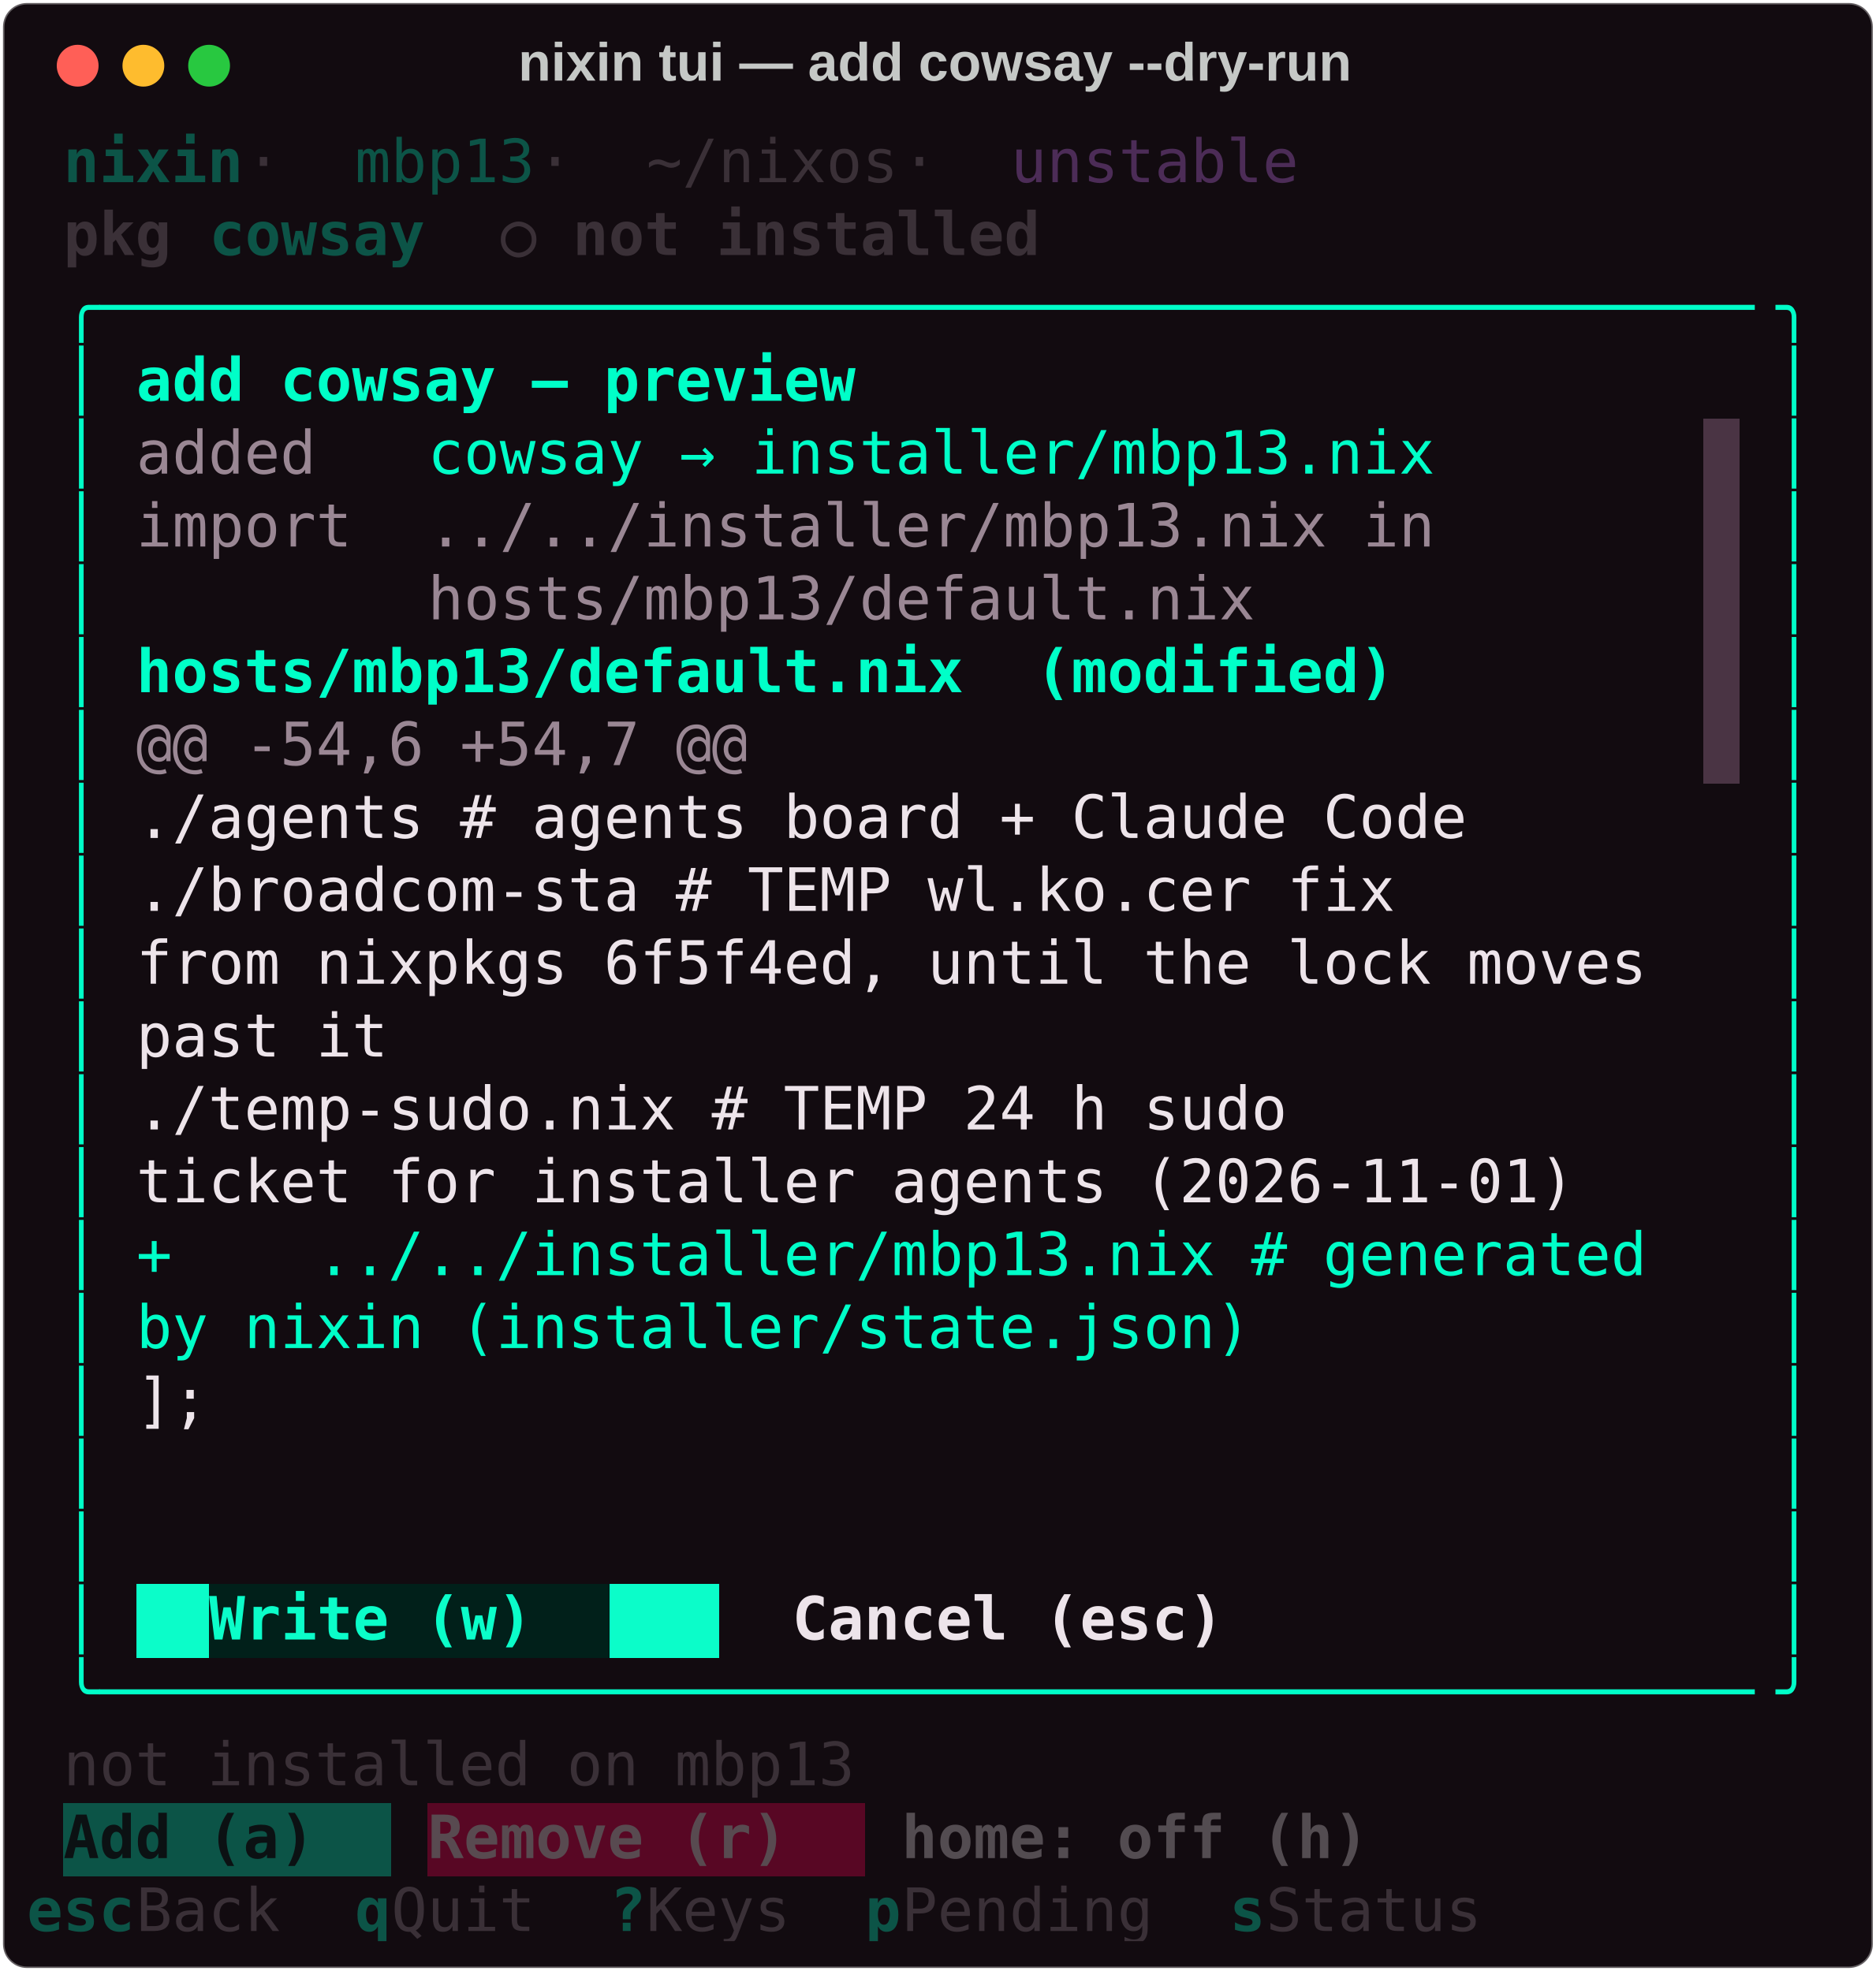
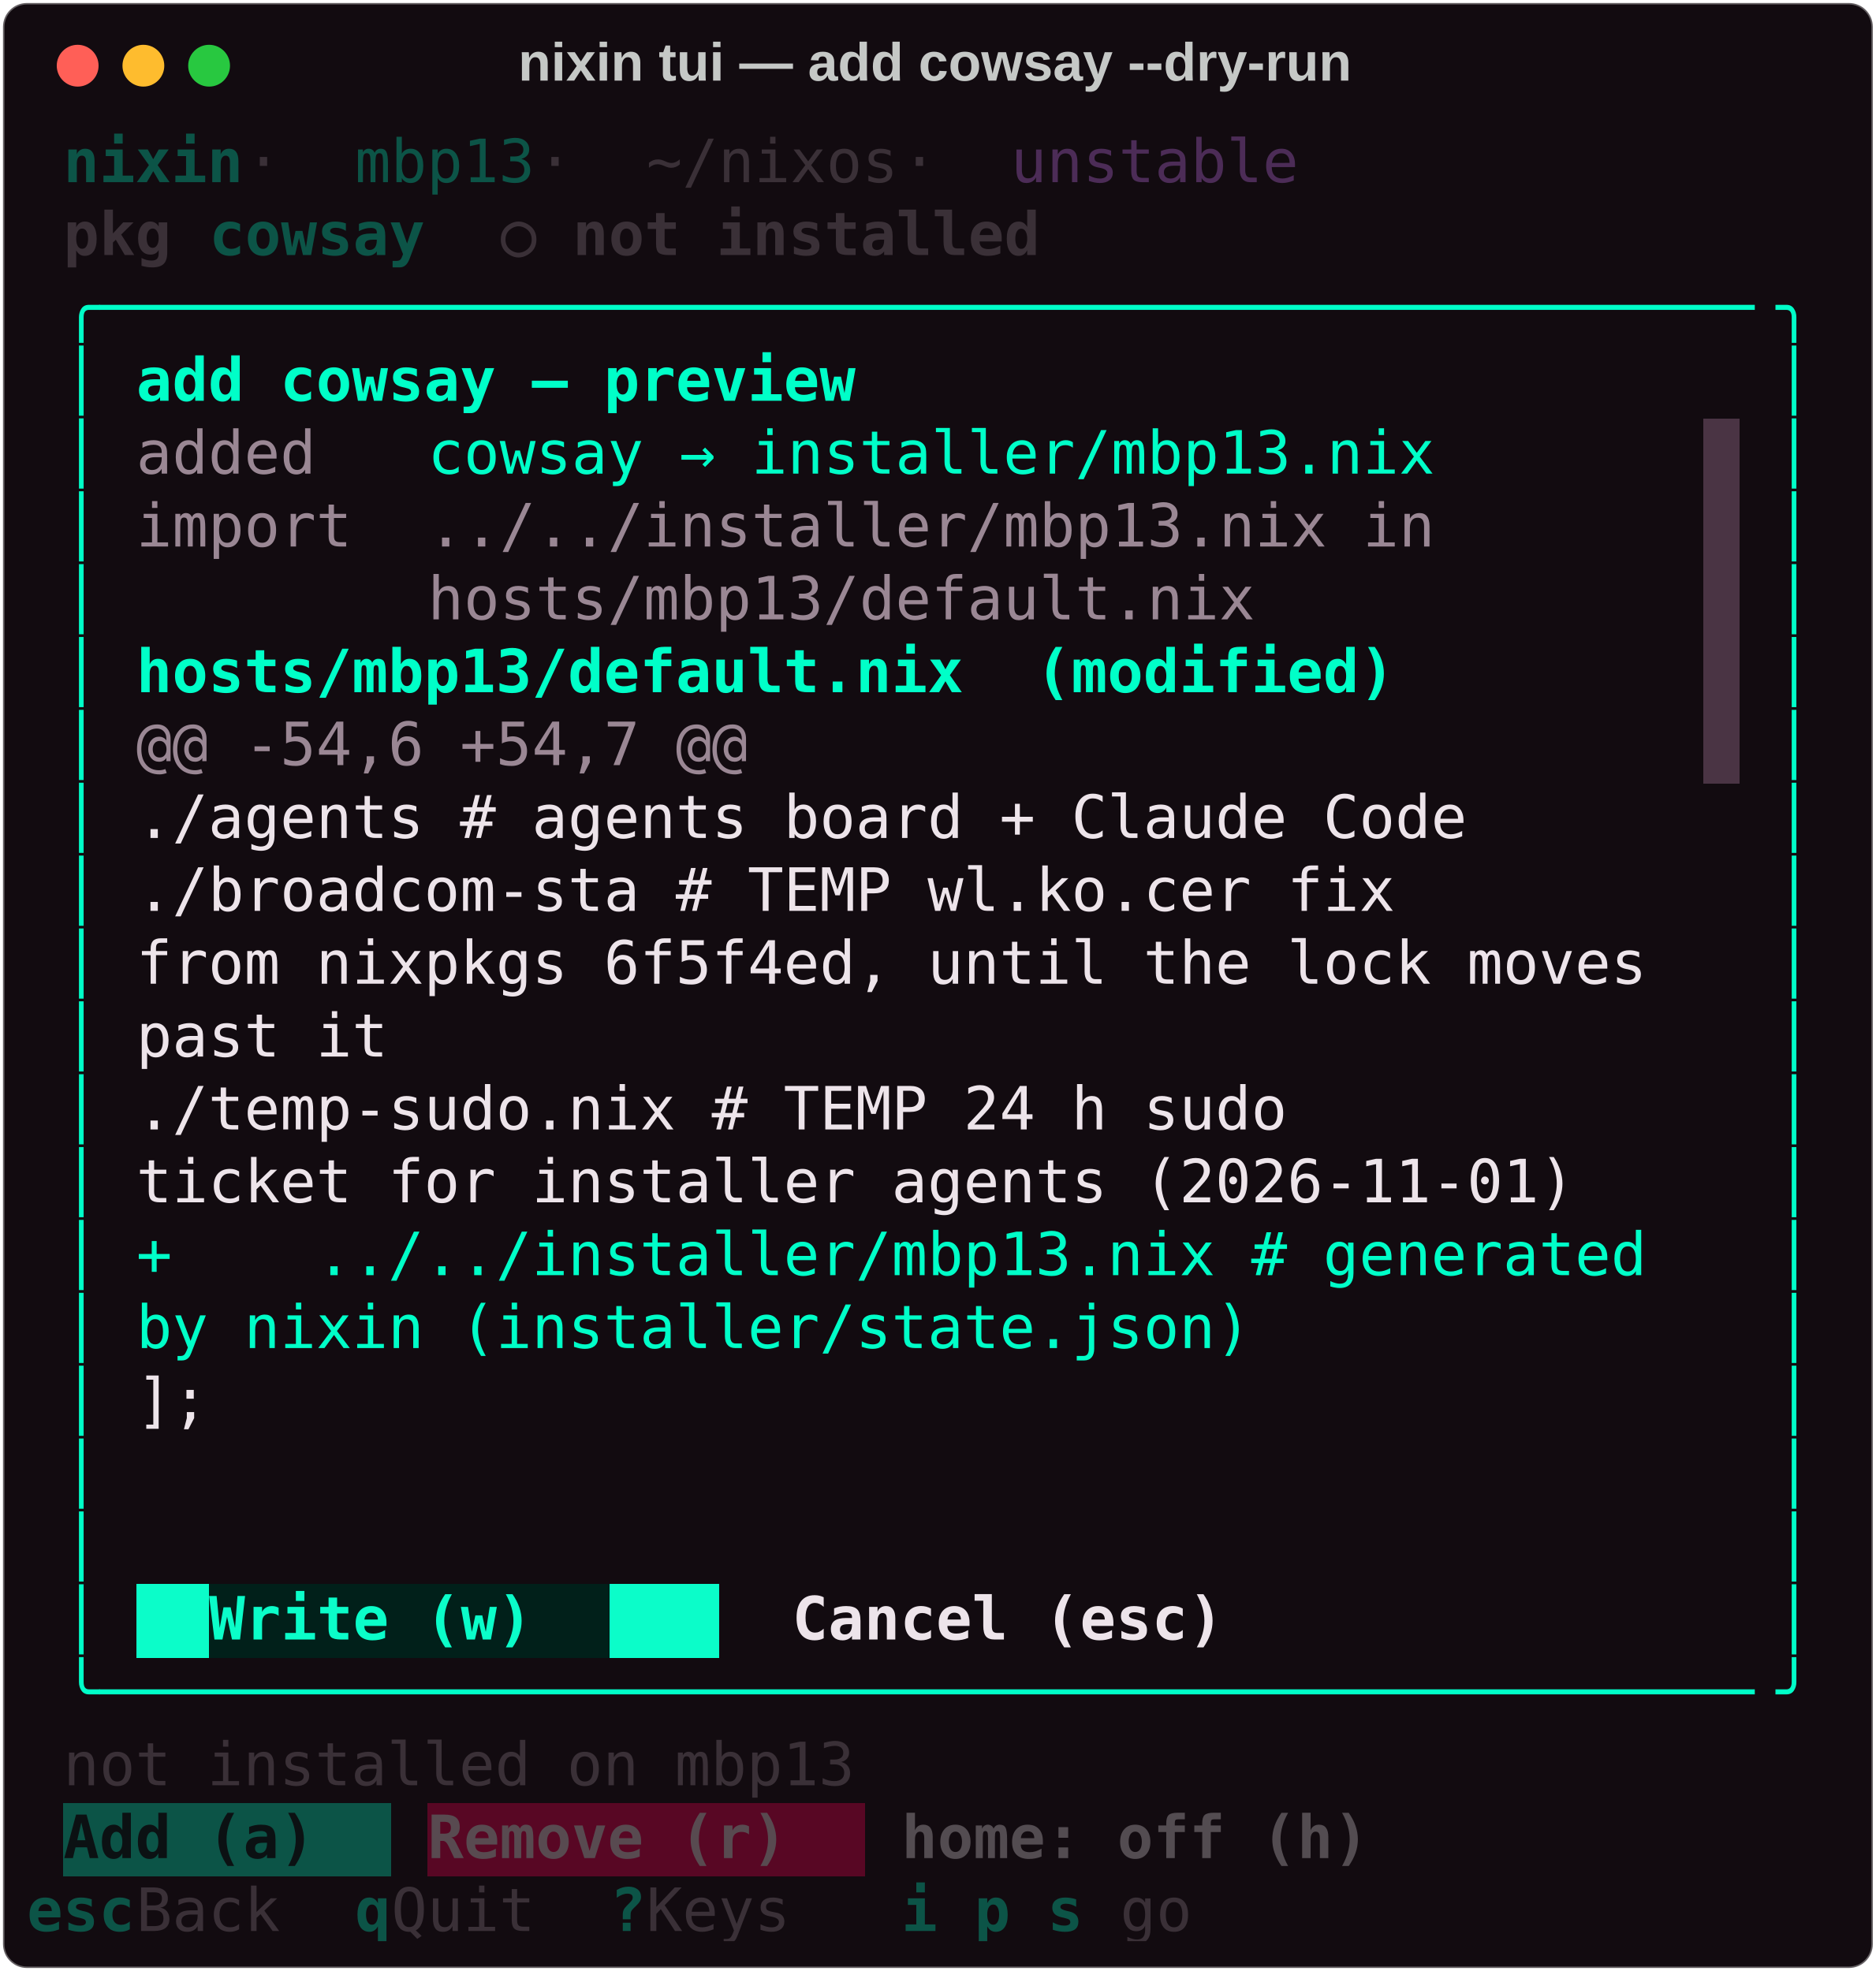
<svg xmlns="http://www.w3.org/2000/svg" class="rich-terminal" viewBox="0 0 628 660.0">
  <style>

    @font-face {
        font-family: "Fira Code";
        src: local("FiraCode-Regular"),
                url("https://cdnjs.cloudflare.com/ajax/libs/firacode/6.2.0/woff2/FiraCode-Regular.woff2") format("woff2"),
                url("https://cdnjs.cloudflare.com/ajax/libs/firacode/6.2.0/woff/FiraCode-Regular.woff") format("woff");
        font-style: normal;
        font-weight: 400;
    }
    @font-face {
        font-family: "Fira Code";
        src: local("FiraCode-Bold"),
                url("https://cdnjs.cloudflare.com/ajax/libs/firacode/6.2.0/woff2/FiraCode-Bold.woff2") format("woff2"),
                url("https://cdnjs.cloudflare.com/ajax/libs/firacode/6.2.0/woff/FiraCode-Bold.woff") format("woff");
        font-style: bold;
        font-weight: 700;
    }

-     .terminal-1156190942-matrix {
+     .terminal-2831671004-matrix {
        font-family: Fira Code, monospace;
        font-size: 20px;
        line-height: 24.4px;
        font-variant-east-asian: full-width;
    }

-     .terminal-1156190942-title {
+     .terminal-2831671004-title {
        font-size: 18px;
        font-weight: bold;
        font-family: arial;
    }

-     .terminal-1156190942-r1 { fill: #ede4ea }
- .terminal-1156190942-r2 { fill: #0c5447;font-weight: bold }
- .terminal-1156190942-r3 { fill: #3a3037 }
- .terminal-1156190942-r4 { fill: #0c5447 }
- .terminal-1156190942-r5 { fill: #4c2c57 }
- .terminal-1156190942-r6 { fill: #c5c8c6 }
- .terminal-1156190942-r7 { fill: #3a3037;font-weight: bold }
- .terminal-1156190942-r8 { fill: #534c51;font-weight: bold }
- .terminal-1156190942-r9 { fill: #00ffc8 }
- .terminal-1156190942-r10 { fill: #00ffc8;font-weight: bold }
- .terminal-1156190942-r11 { fill: #9a8794 }
- .terminal-1156190942-r12 { fill: #120b10 }
- .terminal-1156190942-r13 { fill: #0bfdc9;font-weight: bold }
- .terminal-1156190942-r14 { fill: #ede4ea;font-weight: bold }
- .terminal-1156190942-r15 { fill: #0c1113;font-weight: bold }
- .terminal-1156190942-r16 { fill: #584a50;font-weight: bold }
+     .terminal-2831671004-r1 { fill: #ede4ea }
+ .terminal-2831671004-r2 { fill: #0c5447;font-weight: bold }
+ .terminal-2831671004-r3 { fill: #3a3037 }
+ .terminal-2831671004-r4 { fill: #0c5447 }
+ .terminal-2831671004-r5 { fill: #4c2c57 }
+ .terminal-2831671004-r6 { fill: #c5c8c6 }
+ .terminal-2831671004-r7 { fill: #3a3037;font-weight: bold }
+ .terminal-2831671004-r8 { fill: #534c51;font-weight: bold }
+ .terminal-2831671004-r9 { fill: #00ffc8 }
+ .terminal-2831671004-r10 { fill: #00ffc8;font-weight: bold }
+ .terminal-2831671004-r11 { fill: #9a8794 }
+ .terminal-2831671004-r12 { fill: #120b10 }
+ .terminal-2831671004-r13 { fill: #0bfdc9;font-weight: bold }
+ .terminal-2831671004-r14 { fill: #ede4ea;font-weight: bold }
+ .terminal-2831671004-r15 { fill: #0c1113;font-weight: bold }
+ .terminal-2831671004-r16 { fill: #584a50;font-weight: bold }
    </style>
  <defs>
-     <clipPath id="terminal-1156190942-clip-terminal">
+     <clipPath id="terminal-2831671004-clip-terminal">
      <rect x="0" y="0" width="609.0" height="609.0" />
    </clipPath>
-     <clipPath id="terminal-1156190942-line-0">
+     <clipPath id="terminal-2831671004-line-0">
      <rect x="0" y="1.5" width="610" height="24.65" />
    </clipPath>
-     <clipPath id="terminal-1156190942-line-1">
+     <clipPath id="terminal-2831671004-line-1">
      <rect x="0" y="25.9" width="610" height="24.65" />
    </clipPath>
-     <clipPath id="terminal-1156190942-line-2">
+     <clipPath id="terminal-2831671004-line-2">
      <rect x="0" y="50.3" width="610" height="24.65" />
    </clipPath>
-     <clipPath id="terminal-1156190942-line-3">
+     <clipPath id="terminal-2831671004-line-3">
      <rect x="0" y="74.7" width="610" height="24.65" />
    </clipPath>
-     <clipPath id="terminal-1156190942-line-4">
+     <clipPath id="terminal-2831671004-line-4">
      <rect x="0" y="99.1" width="610" height="24.65" />
    </clipPath>
-     <clipPath id="terminal-1156190942-line-5">
+     <clipPath id="terminal-2831671004-line-5">
      <rect x="0" y="123.5" width="610" height="24.65" />
    </clipPath>
-     <clipPath id="terminal-1156190942-line-6">
+     <clipPath id="terminal-2831671004-line-6">
      <rect x="0" y="147.9" width="610" height="24.65" />
    </clipPath>
-     <clipPath id="terminal-1156190942-line-7">
+     <clipPath id="terminal-2831671004-line-7">
      <rect x="0" y="172.3" width="610" height="24.65" />
    </clipPath>
-     <clipPath id="terminal-1156190942-line-8">
+     <clipPath id="terminal-2831671004-line-8">
      <rect x="0" y="196.7" width="610" height="24.65" />
    </clipPath>
-     <clipPath id="terminal-1156190942-line-9">
+     <clipPath id="terminal-2831671004-line-9">
      <rect x="0" y="221.1" width="610" height="24.65" />
    </clipPath>
-     <clipPath id="terminal-1156190942-line-10">
+     <clipPath id="terminal-2831671004-line-10">
      <rect x="0" y="245.5" width="610" height="24.65" />
    </clipPath>
-     <clipPath id="terminal-1156190942-line-11">
+     <clipPath id="terminal-2831671004-line-11">
      <rect x="0" y="269.9" width="610" height="24.65" />
    </clipPath>
-     <clipPath id="terminal-1156190942-line-12">
+     <clipPath id="terminal-2831671004-line-12">
      <rect x="0" y="294.3" width="610" height="24.65" />
    </clipPath>
-     <clipPath id="terminal-1156190942-line-13">
+     <clipPath id="terminal-2831671004-line-13">
      <rect x="0" y="318.7" width="610" height="24.65" />
    </clipPath>
-     <clipPath id="terminal-1156190942-line-14">
+     <clipPath id="terminal-2831671004-line-14">
      <rect x="0" y="343.1" width="610" height="24.65" />
    </clipPath>
-     <clipPath id="terminal-1156190942-line-15">
+     <clipPath id="terminal-2831671004-line-15">
      <rect x="0" y="367.5" width="610" height="24.65" />
    </clipPath>
-     <clipPath id="terminal-1156190942-line-16">
+     <clipPath id="terminal-2831671004-line-16">
      <rect x="0" y="391.9" width="610" height="24.65" />
    </clipPath>
-     <clipPath id="terminal-1156190942-line-17">
+     <clipPath id="terminal-2831671004-line-17">
      <rect x="0" y="416.3" width="610" height="24.65" />
    </clipPath>
-     <clipPath id="terminal-1156190942-line-18">
+     <clipPath id="terminal-2831671004-line-18">
      <rect x="0" y="440.7" width="610" height="24.65" />
    </clipPath>
-     <clipPath id="terminal-1156190942-line-19">
+     <clipPath id="terminal-2831671004-line-19">
      <rect x="0" y="465.1" width="610" height="24.65" />
    </clipPath>
-     <clipPath id="terminal-1156190942-line-20">
+     <clipPath id="terminal-2831671004-line-20">
      <rect x="0" y="489.5" width="610" height="24.65" />
    </clipPath>
-     <clipPath id="terminal-1156190942-line-21">
+     <clipPath id="terminal-2831671004-line-21">
      <rect x="0" y="513.9" width="610" height="24.65" />
    </clipPath>
-     <clipPath id="terminal-1156190942-line-22">
+     <clipPath id="terminal-2831671004-line-22">
      <rect x="0" y="538.3" width="610" height="24.65" />
    </clipPath>
-     <clipPath id="terminal-1156190942-line-23">
+     <clipPath id="terminal-2831671004-line-23">
      <rect x="0" y="562.7" width="610" height="24.65" />
    </clipPath>
  </defs>
  <rect fill="#120b10" stroke="rgba(255,255,255,0.35)" stroke-width="1" x="1" y="1" width="626" height="658" rx="8" />
-   <text class="terminal-1156190942-title" fill="#c5c8c6" text-anchor="middle" x="313" y="27">nixin tui — add cowsay --dry-run</text>
+   <text class="terminal-2831671004-title" fill="#c5c8c6" text-anchor="middle" x="313" y="27">nixin tui — add cowsay --dry-run</text>
  <g transform="translate(26,22)">
    <circle cx="0" cy="0" r="7" fill="#ff5f57" />
    <circle cx="22" cy="0" r="7" fill="#febc2e" />
    <circle cx="44" cy="0" r="7" fill="#28c840" />
  </g>
-   <g transform="translate(9, 41)" clip-path="url(#terminal-1156190942-clip-terminal)">
+   <g transform="translate(9, 41)" clip-path="url(#terminal-2831671004-clip-terminal)">
    <rect fill="#4a3444" x="561.2" y="99.1" width="12.2" height="24.65" shape-rendering="crispEdges" />
    <rect fill="#4a3444" x="561.2" y="123.5" width="12.2" height="24.65" shape-rendering="crispEdges" />
    <rect fill="#4a3444" x="561.2" y="147.9" width="12.2" height="24.65" shape-rendering="crispEdges" />
    <rect fill="#4a3444" x="561.2" y="172.3" width="12.2" height="24.65" shape-rendering="crispEdges" />
    <rect fill="#4a3444" x="561.2" y="196.7" width="12.2" height="24.65" shape-rendering="crispEdges" />
    <rect fill="#0bfdc9" x="36.6" y="489.5" width="24.4" height="24.65" shape-rendering="crispEdges" />
    <rect fill="#01201a" x="61" y="489.5" width="134.2" height="24.65" shape-rendering="crispEdges" />
    <rect fill="#0bfdc9" x="195.2" y="489.5" width="36.6" height="24.65" shape-rendering="crispEdges" />
    <rect fill="#0c5447" x="12.2" y="562.7" width="109.8" height="24.65" shape-rendering="crispEdges" />
    <rect fill="#580724" x="134.2" y="562.7" width="146.4" height="24.65" shape-rendering="crispEdges" />
-     <g class="terminal-1156190942-matrix">
-       <text class="terminal-1156190942-r2" x="12.2" y="20" textLength="61" clip-path="url(#terminal-1156190942-line-0)">nixin</text>
-       <text class="terminal-1156190942-r3" x="73.2" y="20" textLength="36.6" clip-path="url(#terminal-1156190942-line-0)"> · </text>
-       <text class="terminal-1156190942-r4" x="109.8" y="20" textLength="61" clip-path="url(#terminal-1156190942-line-0)">mbp13</text>
-       <text class="terminal-1156190942-r3" x="170.8" y="20" textLength="36.6" clip-path="url(#terminal-1156190942-line-0)"> · </text>
-       <text class="terminal-1156190942-r3" x="207.4" y="20" textLength="85.4" clip-path="url(#terminal-1156190942-line-0)">~/nixos</text>
-       <text class="terminal-1156190942-r3" x="292.8" y="20" textLength="36.6" clip-path="url(#terminal-1156190942-line-0)"> · </text>
-       <text class="terminal-1156190942-r5" x="329.4" y="20" textLength="97.6" clip-path="url(#terminal-1156190942-line-0)">unstable</text>
-       <text class="terminal-1156190942-r6" x="610" y="20" textLength="12.2" clip-path="url(#terminal-1156190942-line-0)">
- </text>
-       <text class="terminal-1156190942-r7" x="12.2" y="44.4" textLength="48.8" clip-path="url(#terminal-1156190942-line-1)">pkg </text>
-       <text class="terminal-1156190942-r2" x="61" y="44.4" textLength="73.2" clip-path="url(#terminal-1156190942-line-1)">cowsay</text>
-       <text class="terminal-1156190942-r7" x="158.6" y="44.4" textLength="183" clip-path="url(#terminal-1156190942-line-1)">○ not installed</text>
-       <text class="terminal-1156190942-r6" x="610" y="44.4" textLength="12.2" clip-path="url(#terminal-1156190942-line-1)">
- </text>
-       <text class="terminal-1156190942-r9" x="12.2" y="68.8" textLength="12.2" clip-path="url(#terminal-1156190942-line-2)">╭</text>
-       <text class="terminal-1156190942-r9" x="24.4" y="68.8" textLength="561.2" clip-path="url(#terminal-1156190942-line-2)">──────────────────────────────────────────────</text>
-       <text class="terminal-1156190942-r9" x="585.6" y="68.8" textLength="12.2" clip-path="url(#terminal-1156190942-line-2)">╮</text>
-       <text class="terminal-1156190942-r6" x="610" y="68.8" textLength="12.2" clip-path="url(#terminal-1156190942-line-2)">
- </text>
-       <text class="terminal-1156190942-r9" x="12.2" y="93.2" textLength="12.2" clip-path="url(#terminal-1156190942-line-3)">│</text>
-       <text class="terminal-1156190942-r10" x="36.6" y="93.2" textLength="244" clip-path="url(#terminal-1156190942-line-3)">add cowsay — preview</text>
-       <text class="terminal-1156190942-r9" x="585.6" y="93.2" textLength="12.2" clip-path="url(#terminal-1156190942-line-3)">│</text>
-       <text class="terminal-1156190942-r6" x="610" y="93.2" textLength="12.2" clip-path="url(#terminal-1156190942-line-3)">
- </text>
-       <text class="terminal-1156190942-r9" x="12.2" y="117.6" textLength="12.2" clip-path="url(#terminal-1156190942-line-4)">│</text>
-       <text class="terminal-1156190942-r11" x="36.6" y="117.6" textLength="73.2" clip-path="url(#terminal-1156190942-line-4)">added </text>
-       <text class="terminal-1156190942-r9" x="134.2" y="117.6" textLength="427" clip-path="url(#terminal-1156190942-line-4)">cowsay → installer/mbp13.nix       </text>
-       <text class="terminal-1156190942-r9" x="585.6" y="117.6" textLength="12.2" clip-path="url(#terminal-1156190942-line-4)">│</text>
-       <text class="terminal-1156190942-r6" x="610" y="117.6" textLength="12.2" clip-path="url(#terminal-1156190942-line-4)">
- </text>
-       <text class="terminal-1156190942-r9" x="12.2" y="142" textLength="12.2" clip-path="url(#terminal-1156190942-line-5)">│</text>
-       <text class="terminal-1156190942-r11" x="36.6" y="142" textLength="73.2" clip-path="url(#terminal-1156190942-line-5)">import</text>
-       <text class="terminal-1156190942-r11" x="134.2" y="142" textLength="427" clip-path="url(#terminal-1156190942-line-5)">../../installer/mbp13.nix in       </text>
-       <text class="terminal-1156190942-r9" x="585.6" y="142" textLength="12.2" clip-path="url(#terminal-1156190942-line-5)">│</text>
-       <text class="terminal-1156190942-r6" x="610" y="142" textLength="12.2" clip-path="url(#terminal-1156190942-line-5)">
- </text>
-       <text class="terminal-1156190942-r9" x="12.2" y="166.4" textLength="12.2" clip-path="url(#terminal-1156190942-line-6)">│</text>
-       <text class="terminal-1156190942-r11" x="134.2" y="166.4" textLength="427" clip-path="url(#terminal-1156190942-line-6)">hosts/mbp13/default.nix            </text>
-       <text class="terminal-1156190942-r9" x="585.6" y="166.4" textLength="12.2" clip-path="url(#terminal-1156190942-line-6)">│</text>
-       <text class="terminal-1156190942-r6" x="610" y="166.4" textLength="12.2" clip-path="url(#terminal-1156190942-line-6)">
- </text>
-       <text class="terminal-1156190942-r9" x="12.2" y="190.8" textLength="12.2" clip-path="url(#terminal-1156190942-line-7)">│</text>
-       <text class="terminal-1156190942-r10" x="36.6" y="190.8" textLength="427" clip-path="url(#terminal-1156190942-line-7)">hosts/mbp13/default.nix  (modified)</text>
-       <text class="terminal-1156190942-r9" x="585.6" y="190.8" textLength="12.2" clip-path="url(#terminal-1156190942-line-7)">│</text>
-       <text class="terminal-1156190942-r6" x="610" y="190.8" textLength="12.2" clip-path="url(#terminal-1156190942-line-7)">
- </text>
-       <text class="terminal-1156190942-r9" x="12.2" y="215.2" textLength="12.2" clip-path="url(#terminal-1156190942-line-8)">│</text>
-       <text class="terminal-1156190942-r11" x="36.6" y="215.2" textLength="207.4" clip-path="url(#terminal-1156190942-line-8)">@@ -54,6 +54,7 @@</text>
-       <text class="terminal-1156190942-r9" x="585.6" y="215.2" textLength="12.2" clip-path="url(#terminal-1156190942-line-8)">│</text>
-       <text class="terminal-1156190942-r6" x="610" y="215.2" textLength="12.2" clip-path="url(#terminal-1156190942-line-8)">
- </text>
-       <text class="terminal-1156190942-r9" x="12.2" y="239.6" textLength="12.2" clip-path="url(#terminal-1156190942-line-9)">│</text>
-       <text class="terminal-1156190942-r1" x="36.6" y="239.6" textLength="512.4" clip-path="url(#terminal-1156190942-line-9)">     ./agents # agents board + Claude Code</text>
-       <text class="terminal-1156190942-r9" x="585.6" y="239.6" textLength="12.2" clip-path="url(#terminal-1156190942-line-9)">│</text>
-       <text class="terminal-1156190942-r6" x="610" y="239.6" textLength="12.2" clip-path="url(#terminal-1156190942-line-9)">
- </text>
-       <text class="terminal-1156190942-r9" x="12.2" y="264" textLength="12.2" clip-path="url(#terminal-1156190942-line-10)">│</text>
-       <text class="terminal-1156190942-r1" x="36.6" y="264" textLength="488" clip-path="url(#terminal-1156190942-line-10)">     ./broadcom-sta # TEMP wl.ko.cer fix</text>
-       <text class="terminal-1156190942-r9" x="585.6" y="264" textLength="12.2" clip-path="url(#terminal-1156190942-line-10)">│</text>
-       <text class="terminal-1156190942-r6" x="610" y="264" textLength="12.2" clip-path="url(#terminal-1156190942-line-10)">
- </text>
-       <text class="terminal-1156190942-r9" x="12.2" y="288.4" textLength="12.2" clip-path="url(#terminal-1156190942-line-11)">│</text>
-       <text class="terminal-1156190942-r1" x="36.6" y="288.4" textLength="512.4" clip-path="url(#terminal-1156190942-line-11)">from nixpkgs 6f5f4ed, until the lock moves</text>
-       <text class="terminal-1156190942-r9" x="585.6" y="288.4" textLength="12.2" clip-path="url(#terminal-1156190942-line-11)">│</text>
-       <text class="terminal-1156190942-r6" x="610" y="288.4" textLength="12.2" clip-path="url(#terminal-1156190942-line-11)">
- </text>
-       <text class="terminal-1156190942-r9" x="12.2" y="312.8" textLength="12.2" clip-path="url(#terminal-1156190942-line-12)">│</text>
-       <text class="terminal-1156190942-r1" x="36.6" y="312.8" textLength="85.4" clip-path="url(#terminal-1156190942-line-12)">past it</text>
-       <text class="terminal-1156190942-r9" x="585.6" y="312.8" textLength="12.2" clip-path="url(#terminal-1156190942-line-12)">│</text>
-       <text class="terminal-1156190942-r6" x="610" y="312.8" textLength="12.2" clip-path="url(#terminal-1156190942-line-12)">
- </text>
-       <text class="terminal-1156190942-r9" x="12.2" y="337.2" textLength="12.2" clip-path="url(#terminal-1156190942-line-13)">│</text>
-       <text class="terminal-1156190942-r1" x="36.6" y="337.2" textLength="451.4" clip-path="url(#terminal-1156190942-line-13)">     ./temp-sudo.nix # TEMP 24 h sudo</text>
-       <text class="terminal-1156190942-r9" x="585.6" y="337.2" textLength="12.2" clip-path="url(#terminal-1156190942-line-13)">│</text>
-       <text class="terminal-1156190942-r6" x="610" y="337.2" textLength="12.2" clip-path="url(#terminal-1156190942-line-13)">
- </text>
-       <text class="terminal-1156190942-r9" x="12.2" y="361.6" textLength="12.2" clip-path="url(#terminal-1156190942-line-14)">│</text>
-       <text class="terminal-1156190942-r1" x="36.6" y="361.6" textLength="488" clip-path="url(#terminal-1156190942-line-14)">ticket for installer agents (2026-11-01)</text>
-       <text class="terminal-1156190942-r9" x="585.6" y="361.6" textLength="12.2" clip-path="url(#terminal-1156190942-line-14)">│</text>
-       <text class="terminal-1156190942-r6" x="610" y="361.6" textLength="12.2" clip-path="url(#terminal-1156190942-line-14)">
- </text>
-       <text class="terminal-1156190942-r9" x="12.2" y="386" textLength="12.2" clip-path="url(#terminal-1156190942-line-15)">│</text>
-       <text class="terminal-1156190942-r9" x="36.6" y="386" textLength="512.4" clip-path="url(#terminal-1156190942-line-15)">+    ../../installer/mbp13.nix # generated</text>
-       <text class="terminal-1156190942-r9" x="585.6" y="386" textLength="12.2" clip-path="url(#terminal-1156190942-line-15)">│</text>
-       <text class="terminal-1156190942-r6" x="610" y="386" textLength="12.2" clip-path="url(#terminal-1156190942-line-15)">
- </text>
-       <text class="terminal-1156190942-r9" x="12.2" y="410.4" textLength="12.2" clip-path="url(#terminal-1156190942-line-16)">│</text>
-       <text class="terminal-1156190942-r9" x="36.6" y="410.4" textLength="378.2" clip-path="url(#terminal-1156190942-line-16)">by nixin (installer/state.json)</text>
-       <text class="terminal-1156190942-r9" x="585.6" y="410.4" textLength="12.2" clip-path="url(#terminal-1156190942-line-16)">│</text>
-       <text class="terminal-1156190942-r6" x="610" y="410.4" textLength="12.2" clip-path="url(#terminal-1156190942-line-16)">
- </text>
-       <text class="terminal-1156190942-r9" x="12.2" y="434.8" textLength="12.2" clip-path="url(#terminal-1156190942-line-17)">│</text>
-       <text class="terminal-1156190942-r1" x="36.6" y="434.8" textLength="61" clip-path="url(#terminal-1156190942-line-17)">   ];</text>
-       <text class="terminal-1156190942-r9" x="585.6" y="434.8" textLength="12.2" clip-path="url(#terminal-1156190942-line-17)">│</text>
-       <text class="terminal-1156190942-r6" x="610" y="434.8" textLength="12.2" clip-path="url(#terminal-1156190942-line-17)">
- </text>
-       <text class="terminal-1156190942-r9" x="12.2" y="459.2" textLength="12.2" clip-path="url(#terminal-1156190942-line-18)">│</text>
-       <text class="terminal-1156190942-r9" x="585.6" y="459.2" textLength="12.2" clip-path="url(#terminal-1156190942-line-18)">│</text>
-       <text class="terminal-1156190942-r6" x="610" y="459.2" textLength="12.2" clip-path="url(#terminal-1156190942-line-18)">
- </text>
-       <text class="terminal-1156190942-r9" x="12.2" y="483.6" textLength="12.2" clip-path="url(#terminal-1156190942-line-19)">│</text>
-       <text class="terminal-1156190942-r9" x="585.6" y="483.6" textLength="12.2" clip-path="url(#terminal-1156190942-line-19)">│</text>
-       <text class="terminal-1156190942-r6" x="610" y="483.6" textLength="12.2" clip-path="url(#terminal-1156190942-line-19)">
- </text>
-       <text class="terminal-1156190942-r9" x="12.2" y="508" textLength="12.2" clip-path="url(#terminal-1156190942-line-20)">│</text>
-       <text class="terminal-1156190942-r13" x="61" y="508" textLength="134.2" clip-path="url(#terminal-1156190942-line-20)"> Write (w) </text>
-       <text class="terminal-1156190942-r14" x="256.2" y="508" textLength="170.8" clip-path="url(#terminal-1156190942-line-20)"> Cancel (esc) </text>
-       <text class="terminal-1156190942-r9" x="585.6" y="508" textLength="12.2" clip-path="url(#terminal-1156190942-line-20)">│</text>
-       <text class="terminal-1156190942-r6" x="610" y="508" textLength="12.2" clip-path="url(#terminal-1156190942-line-20)">
- </text>
-       <text class="terminal-1156190942-r9" x="12.2" y="532.4" textLength="12.2" clip-path="url(#terminal-1156190942-line-21)">╰</text>
-       <text class="terminal-1156190942-r9" x="24.4" y="532.4" textLength="561.2" clip-path="url(#terminal-1156190942-line-21)">──────────────────────────────────────────────</text>
-       <text class="terminal-1156190942-r9" x="585.6" y="532.4" textLength="12.2" clip-path="url(#terminal-1156190942-line-21)">╯</text>
-       <text class="terminal-1156190942-r6" x="610" y="532.4" textLength="12.2" clip-path="url(#terminal-1156190942-line-21)">
- </text>
-       <text class="terminal-1156190942-r3" x="12.2" y="556.8" textLength="268.4" clip-path="url(#terminal-1156190942-line-22)">not installed on mbp13</text>
-       <text class="terminal-1156190942-r6" x="610" y="556.8" textLength="12.2" clip-path="url(#terminal-1156190942-line-22)">
- </text>
-       <text class="terminal-1156190942-r15" x="12.2" y="581.2" textLength="109.8" clip-path="url(#terminal-1156190942-line-23)"> Add (a) </text>
-       <text class="terminal-1156190942-r16" x="134.2" y="581.2" textLength="146.4" clip-path="url(#terminal-1156190942-line-23)"> Remove (r) </text>
-       <text class="terminal-1156190942-r8" x="292.8" y="581.2" textLength="183" clip-path="url(#terminal-1156190942-line-23)"> home: off (h) </text>
-       <text class="terminal-1156190942-r6" x="610" y="581.2" textLength="12.2" clip-path="url(#terminal-1156190942-line-23)">
- </text>
-       <text class="terminal-1156190942-r2" x="0" y="605.6" textLength="36.6" clip-path="url(#terminal-1156190942-line-24)">esc</text>
-       <text class="terminal-1156190942-r3" x="36.6" y="605.6" textLength="61" clip-path="url(#terminal-1156190942-line-24)"> Back</text>
-       <text class="terminal-1156190942-r2" x="109.8" y="605.6" textLength="12.2" clip-path="url(#terminal-1156190942-line-24)">q</text>
-       <text class="terminal-1156190942-r3" x="122" y="605.6" textLength="61" clip-path="url(#terminal-1156190942-line-24)"> Quit</text>
-       <text class="terminal-1156190942-r2" x="195.2" y="605.6" textLength="12.2" clip-path="url(#terminal-1156190942-line-24)">?</text>
-       <text class="terminal-1156190942-r3" x="207.4" y="605.6" textLength="61" clip-path="url(#terminal-1156190942-line-24)"> Keys</text>
-       <text class="terminal-1156190942-r2" x="280.6" y="605.6" textLength="12.2" clip-path="url(#terminal-1156190942-line-24)">p</text>
-       <text class="terminal-1156190942-r3" x="292.8" y="605.6" textLength="97.6" clip-path="url(#terminal-1156190942-line-24)"> Pending</text>
-       <text class="terminal-1156190942-r2" x="402.6" y="605.6" textLength="12.2" clip-path="url(#terminal-1156190942-line-24)">s</text>
-       <text class="terminal-1156190942-r3" x="414.8" y="605.6" textLength="85.4" clip-path="url(#terminal-1156190942-line-24)"> Status</text>
+     <g class="terminal-2831671004-matrix">
+       <text class="terminal-2831671004-r2" x="12.2" y="20" textLength="61" clip-path="url(#terminal-2831671004-line-0)">nixin</text>
+       <text class="terminal-2831671004-r3" x="73.2" y="20" textLength="36.6" clip-path="url(#terminal-2831671004-line-0)"> · </text>
+       <text class="terminal-2831671004-r4" x="109.8" y="20" textLength="61" clip-path="url(#terminal-2831671004-line-0)">mbp13</text>
+       <text class="terminal-2831671004-r3" x="170.8" y="20" textLength="36.6" clip-path="url(#terminal-2831671004-line-0)"> · </text>
+       <text class="terminal-2831671004-r3" x="207.4" y="20" textLength="85.4" clip-path="url(#terminal-2831671004-line-0)">~/nixos</text>
+       <text class="terminal-2831671004-r3" x="292.8" y="20" textLength="36.6" clip-path="url(#terminal-2831671004-line-0)"> · </text>
+       <text class="terminal-2831671004-r5" x="329.4" y="20" textLength="97.6" clip-path="url(#terminal-2831671004-line-0)">unstable</text>
+       <text class="terminal-2831671004-r6" x="610" y="20" textLength="12.2" clip-path="url(#terminal-2831671004-line-0)">
+ </text>
+       <text class="terminal-2831671004-r7" x="12.2" y="44.4" textLength="48.8" clip-path="url(#terminal-2831671004-line-1)">pkg </text>
+       <text class="terminal-2831671004-r2" x="61" y="44.4" textLength="73.2" clip-path="url(#terminal-2831671004-line-1)">cowsay</text>
+       <text class="terminal-2831671004-r7" x="158.6" y="44.4" textLength="183" clip-path="url(#terminal-2831671004-line-1)">○ not installed</text>
+       <text class="terminal-2831671004-r6" x="610" y="44.4" textLength="12.2" clip-path="url(#terminal-2831671004-line-1)">
+ </text>
+       <text class="terminal-2831671004-r9" x="12.2" y="68.8" textLength="12.2" clip-path="url(#terminal-2831671004-line-2)">╭</text>
+       <text class="terminal-2831671004-r9" x="24.4" y="68.8" textLength="561.2" clip-path="url(#terminal-2831671004-line-2)">──────────────────────────────────────────────</text>
+       <text class="terminal-2831671004-r9" x="585.6" y="68.8" textLength="12.2" clip-path="url(#terminal-2831671004-line-2)">╮</text>
+       <text class="terminal-2831671004-r6" x="610" y="68.8" textLength="12.2" clip-path="url(#terminal-2831671004-line-2)">
+ </text>
+       <text class="terminal-2831671004-r9" x="12.2" y="93.2" textLength="12.2" clip-path="url(#terminal-2831671004-line-3)">│</text>
+       <text class="terminal-2831671004-r10" x="36.6" y="93.2" textLength="244" clip-path="url(#terminal-2831671004-line-3)">add cowsay — preview</text>
+       <text class="terminal-2831671004-r9" x="585.6" y="93.2" textLength="12.2" clip-path="url(#terminal-2831671004-line-3)">│</text>
+       <text class="terminal-2831671004-r6" x="610" y="93.2" textLength="12.2" clip-path="url(#terminal-2831671004-line-3)">
+ </text>
+       <text class="terminal-2831671004-r9" x="12.2" y="117.6" textLength="12.2" clip-path="url(#terminal-2831671004-line-4)">│</text>
+       <text class="terminal-2831671004-r11" x="36.6" y="117.6" textLength="73.2" clip-path="url(#terminal-2831671004-line-4)">added </text>
+       <text class="terminal-2831671004-r9" x="134.2" y="117.6" textLength="427" clip-path="url(#terminal-2831671004-line-4)">cowsay → installer/mbp13.nix       </text>
+       <text class="terminal-2831671004-r9" x="585.6" y="117.6" textLength="12.2" clip-path="url(#terminal-2831671004-line-4)">│</text>
+       <text class="terminal-2831671004-r6" x="610" y="117.6" textLength="12.2" clip-path="url(#terminal-2831671004-line-4)">
+ </text>
+       <text class="terminal-2831671004-r9" x="12.2" y="142" textLength="12.2" clip-path="url(#terminal-2831671004-line-5)">│</text>
+       <text class="terminal-2831671004-r11" x="36.6" y="142" textLength="73.2" clip-path="url(#terminal-2831671004-line-5)">import</text>
+       <text class="terminal-2831671004-r11" x="134.2" y="142" textLength="427" clip-path="url(#terminal-2831671004-line-5)">../../installer/mbp13.nix in       </text>
+       <text class="terminal-2831671004-r9" x="585.6" y="142" textLength="12.2" clip-path="url(#terminal-2831671004-line-5)">│</text>
+       <text class="terminal-2831671004-r6" x="610" y="142" textLength="12.2" clip-path="url(#terminal-2831671004-line-5)">
+ </text>
+       <text class="terminal-2831671004-r9" x="12.2" y="166.4" textLength="12.2" clip-path="url(#terminal-2831671004-line-6)">│</text>
+       <text class="terminal-2831671004-r11" x="134.2" y="166.4" textLength="427" clip-path="url(#terminal-2831671004-line-6)">hosts/mbp13/default.nix            </text>
+       <text class="terminal-2831671004-r9" x="585.6" y="166.4" textLength="12.2" clip-path="url(#terminal-2831671004-line-6)">│</text>
+       <text class="terminal-2831671004-r6" x="610" y="166.4" textLength="12.2" clip-path="url(#terminal-2831671004-line-6)">
+ </text>
+       <text class="terminal-2831671004-r9" x="12.2" y="190.8" textLength="12.2" clip-path="url(#terminal-2831671004-line-7)">│</text>
+       <text class="terminal-2831671004-r10" x="36.6" y="190.8" textLength="427" clip-path="url(#terminal-2831671004-line-7)">hosts/mbp13/default.nix  (modified)</text>
+       <text class="terminal-2831671004-r9" x="585.6" y="190.8" textLength="12.2" clip-path="url(#terminal-2831671004-line-7)">│</text>
+       <text class="terminal-2831671004-r6" x="610" y="190.8" textLength="12.2" clip-path="url(#terminal-2831671004-line-7)">
+ </text>
+       <text class="terminal-2831671004-r9" x="12.2" y="215.2" textLength="12.2" clip-path="url(#terminal-2831671004-line-8)">│</text>
+       <text class="terminal-2831671004-r11" x="36.6" y="215.2" textLength="207.4" clip-path="url(#terminal-2831671004-line-8)">@@ -54,6 +54,7 @@</text>
+       <text class="terminal-2831671004-r9" x="585.6" y="215.2" textLength="12.2" clip-path="url(#terminal-2831671004-line-8)">│</text>
+       <text class="terminal-2831671004-r6" x="610" y="215.2" textLength="12.2" clip-path="url(#terminal-2831671004-line-8)">
+ </text>
+       <text class="terminal-2831671004-r9" x="12.2" y="239.6" textLength="12.2" clip-path="url(#terminal-2831671004-line-9)">│</text>
+       <text class="terminal-2831671004-r1" x="36.6" y="239.6" textLength="512.4" clip-path="url(#terminal-2831671004-line-9)">     ./agents # agents board + Claude Code</text>
+       <text class="terminal-2831671004-r9" x="585.6" y="239.6" textLength="12.2" clip-path="url(#terminal-2831671004-line-9)">│</text>
+       <text class="terminal-2831671004-r6" x="610" y="239.6" textLength="12.2" clip-path="url(#terminal-2831671004-line-9)">
+ </text>
+       <text class="terminal-2831671004-r9" x="12.2" y="264" textLength="12.2" clip-path="url(#terminal-2831671004-line-10)">│</text>
+       <text class="terminal-2831671004-r1" x="36.6" y="264" textLength="488" clip-path="url(#terminal-2831671004-line-10)">     ./broadcom-sta # TEMP wl.ko.cer fix</text>
+       <text class="terminal-2831671004-r9" x="585.6" y="264" textLength="12.2" clip-path="url(#terminal-2831671004-line-10)">│</text>
+       <text class="terminal-2831671004-r6" x="610" y="264" textLength="12.2" clip-path="url(#terminal-2831671004-line-10)">
+ </text>
+       <text class="terminal-2831671004-r9" x="12.2" y="288.4" textLength="12.2" clip-path="url(#terminal-2831671004-line-11)">│</text>
+       <text class="terminal-2831671004-r1" x="36.6" y="288.4" textLength="512.4" clip-path="url(#terminal-2831671004-line-11)">from nixpkgs 6f5f4ed, until the lock moves</text>
+       <text class="terminal-2831671004-r9" x="585.6" y="288.4" textLength="12.2" clip-path="url(#terminal-2831671004-line-11)">│</text>
+       <text class="terminal-2831671004-r6" x="610" y="288.4" textLength="12.2" clip-path="url(#terminal-2831671004-line-11)">
+ </text>
+       <text class="terminal-2831671004-r9" x="12.2" y="312.8" textLength="12.2" clip-path="url(#terminal-2831671004-line-12)">│</text>
+       <text class="terminal-2831671004-r1" x="36.6" y="312.8" textLength="85.4" clip-path="url(#terminal-2831671004-line-12)">past it</text>
+       <text class="terminal-2831671004-r9" x="585.6" y="312.8" textLength="12.2" clip-path="url(#terminal-2831671004-line-12)">│</text>
+       <text class="terminal-2831671004-r6" x="610" y="312.8" textLength="12.2" clip-path="url(#terminal-2831671004-line-12)">
+ </text>
+       <text class="terminal-2831671004-r9" x="12.2" y="337.2" textLength="12.2" clip-path="url(#terminal-2831671004-line-13)">│</text>
+       <text class="terminal-2831671004-r1" x="36.6" y="337.2" textLength="451.4" clip-path="url(#terminal-2831671004-line-13)">     ./temp-sudo.nix # TEMP 24 h sudo</text>
+       <text class="terminal-2831671004-r9" x="585.6" y="337.2" textLength="12.2" clip-path="url(#terminal-2831671004-line-13)">│</text>
+       <text class="terminal-2831671004-r6" x="610" y="337.2" textLength="12.2" clip-path="url(#terminal-2831671004-line-13)">
+ </text>
+       <text class="terminal-2831671004-r9" x="12.2" y="361.6" textLength="12.2" clip-path="url(#terminal-2831671004-line-14)">│</text>
+       <text class="terminal-2831671004-r1" x="36.6" y="361.6" textLength="488" clip-path="url(#terminal-2831671004-line-14)">ticket for installer agents (2026-11-01)</text>
+       <text class="terminal-2831671004-r9" x="585.6" y="361.6" textLength="12.2" clip-path="url(#terminal-2831671004-line-14)">│</text>
+       <text class="terminal-2831671004-r6" x="610" y="361.6" textLength="12.2" clip-path="url(#terminal-2831671004-line-14)">
+ </text>
+       <text class="terminal-2831671004-r9" x="12.2" y="386" textLength="12.2" clip-path="url(#terminal-2831671004-line-15)">│</text>
+       <text class="terminal-2831671004-r9" x="36.6" y="386" textLength="512.4" clip-path="url(#terminal-2831671004-line-15)">+    ../../installer/mbp13.nix # generated</text>
+       <text class="terminal-2831671004-r9" x="585.6" y="386" textLength="12.2" clip-path="url(#terminal-2831671004-line-15)">│</text>
+       <text class="terminal-2831671004-r6" x="610" y="386" textLength="12.2" clip-path="url(#terminal-2831671004-line-15)">
+ </text>
+       <text class="terminal-2831671004-r9" x="12.2" y="410.4" textLength="12.2" clip-path="url(#terminal-2831671004-line-16)">│</text>
+       <text class="terminal-2831671004-r9" x="36.6" y="410.4" textLength="378.2" clip-path="url(#terminal-2831671004-line-16)">by nixin (installer/state.json)</text>
+       <text class="terminal-2831671004-r9" x="585.6" y="410.4" textLength="12.2" clip-path="url(#terminal-2831671004-line-16)">│</text>
+       <text class="terminal-2831671004-r6" x="610" y="410.4" textLength="12.2" clip-path="url(#terminal-2831671004-line-16)">
+ </text>
+       <text class="terminal-2831671004-r9" x="12.2" y="434.8" textLength="12.2" clip-path="url(#terminal-2831671004-line-17)">│</text>
+       <text class="terminal-2831671004-r1" x="36.6" y="434.8" textLength="61" clip-path="url(#terminal-2831671004-line-17)">   ];</text>
+       <text class="terminal-2831671004-r9" x="585.6" y="434.8" textLength="12.2" clip-path="url(#terminal-2831671004-line-17)">│</text>
+       <text class="terminal-2831671004-r6" x="610" y="434.8" textLength="12.2" clip-path="url(#terminal-2831671004-line-17)">
+ </text>
+       <text class="terminal-2831671004-r9" x="12.2" y="459.2" textLength="12.2" clip-path="url(#terminal-2831671004-line-18)">│</text>
+       <text class="terminal-2831671004-r9" x="585.6" y="459.2" textLength="12.2" clip-path="url(#terminal-2831671004-line-18)">│</text>
+       <text class="terminal-2831671004-r6" x="610" y="459.2" textLength="12.2" clip-path="url(#terminal-2831671004-line-18)">
+ </text>
+       <text class="terminal-2831671004-r9" x="12.2" y="483.6" textLength="12.2" clip-path="url(#terminal-2831671004-line-19)">│</text>
+       <text class="terminal-2831671004-r9" x="585.6" y="483.6" textLength="12.2" clip-path="url(#terminal-2831671004-line-19)">│</text>
+       <text class="terminal-2831671004-r6" x="610" y="483.6" textLength="12.2" clip-path="url(#terminal-2831671004-line-19)">
+ </text>
+       <text class="terminal-2831671004-r9" x="12.2" y="508" textLength="12.2" clip-path="url(#terminal-2831671004-line-20)">│</text>
+       <text class="terminal-2831671004-r13" x="61" y="508" textLength="134.2" clip-path="url(#terminal-2831671004-line-20)"> Write (w) </text>
+       <text class="terminal-2831671004-r14" x="256.2" y="508" textLength="170.8" clip-path="url(#terminal-2831671004-line-20)"> Cancel (esc) </text>
+       <text class="terminal-2831671004-r9" x="585.6" y="508" textLength="12.2" clip-path="url(#terminal-2831671004-line-20)">│</text>
+       <text class="terminal-2831671004-r6" x="610" y="508" textLength="12.2" clip-path="url(#terminal-2831671004-line-20)">
+ </text>
+       <text class="terminal-2831671004-r9" x="12.2" y="532.4" textLength="12.2" clip-path="url(#terminal-2831671004-line-21)">╰</text>
+       <text class="terminal-2831671004-r9" x="24.4" y="532.4" textLength="561.2" clip-path="url(#terminal-2831671004-line-21)">──────────────────────────────────────────────</text>
+       <text class="terminal-2831671004-r9" x="585.6" y="532.4" textLength="12.2" clip-path="url(#terminal-2831671004-line-21)">╯</text>
+       <text class="terminal-2831671004-r6" x="610" y="532.4" textLength="12.2" clip-path="url(#terminal-2831671004-line-21)">
+ </text>
+       <text class="terminal-2831671004-r3" x="12.2" y="556.8" textLength="268.4" clip-path="url(#terminal-2831671004-line-22)">not installed on mbp13</text>
+       <text class="terminal-2831671004-r6" x="610" y="556.8" textLength="12.2" clip-path="url(#terminal-2831671004-line-22)">
+ </text>
+       <text class="terminal-2831671004-r15" x="12.2" y="581.2" textLength="109.8" clip-path="url(#terminal-2831671004-line-23)"> Add (a) </text>
+       <text class="terminal-2831671004-r16" x="134.2" y="581.2" textLength="146.4" clip-path="url(#terminal-2831671004-line-23)"> Remove (r) </text>
+       <text class="terminal-2831671004-r8" x="292.8" y="581.2" textLength="183" clip-path="url(#terminal-2831671004-line-23)"> home: off (h) </text>
+       <text class="terminal-2831671004-r6" x="610" y="581.2" textLength="12.2" clip-path="url(#terminal-2831671004-line-23)">
+ </text>
+       <text class="terminal-2831671004-r2" x="0" y="605.6" textLength="36.6" clip-path="url(#terminal-2831671004-line-24)">esc</text>
+       <text class="terminal-2831671004-r3" x="36.6" y="605.6" textLength="61" clip-path="url(#terminal-2831671004-line-24)"> Back</text>
+       <text class="terminal-2831671004-r2" x="109.8" y="605.6" textLength="12.2" clip-path="url(#terminal-2831671004-line-24)">q</text>
+       <text class="terminal-2831671004-r3" x="122" y="605.6" textLength="61" clip-path="url(#terminal-2831671004-line-24)"> Quit</text>
+       <text class="terminal-2831671004-r2" x="195.2" y="605.6" textLength="12.2" clip-path="url(#terminal-2831671004-line-24)">?</text>
+       <text class="terminal-2831671004-r3" x="207.4" y="605.6" textLength="61" clip-path="url(#terminal-2831671004-line-24)"> Keys</text>
+       <text class="terminal-2831671004-r2" x="292.8" y="605.6" textLength="12.2" clip-path="url(#terminal-2831671004-line-24)">i</text>
+       <text class="terminal-2831671004-r2" x="317.2" y="605.6" textLength="12.2" clip-path="url(#terminal-2831671004-line-24)">p</text>
+       <text class="terminal-2831671004-r2" x="341.6" y="605.6" textLength="12.2" clip-path="url(#terminal-2831671004-line-24)">s</text>
+       <text class="terminal-2831671004-r3" x="366" y="605.6" textLength="24.4" clip-path="url(#terminal-2831671004-line-24)">go</text>
    </g>
  </g>
</svg>
